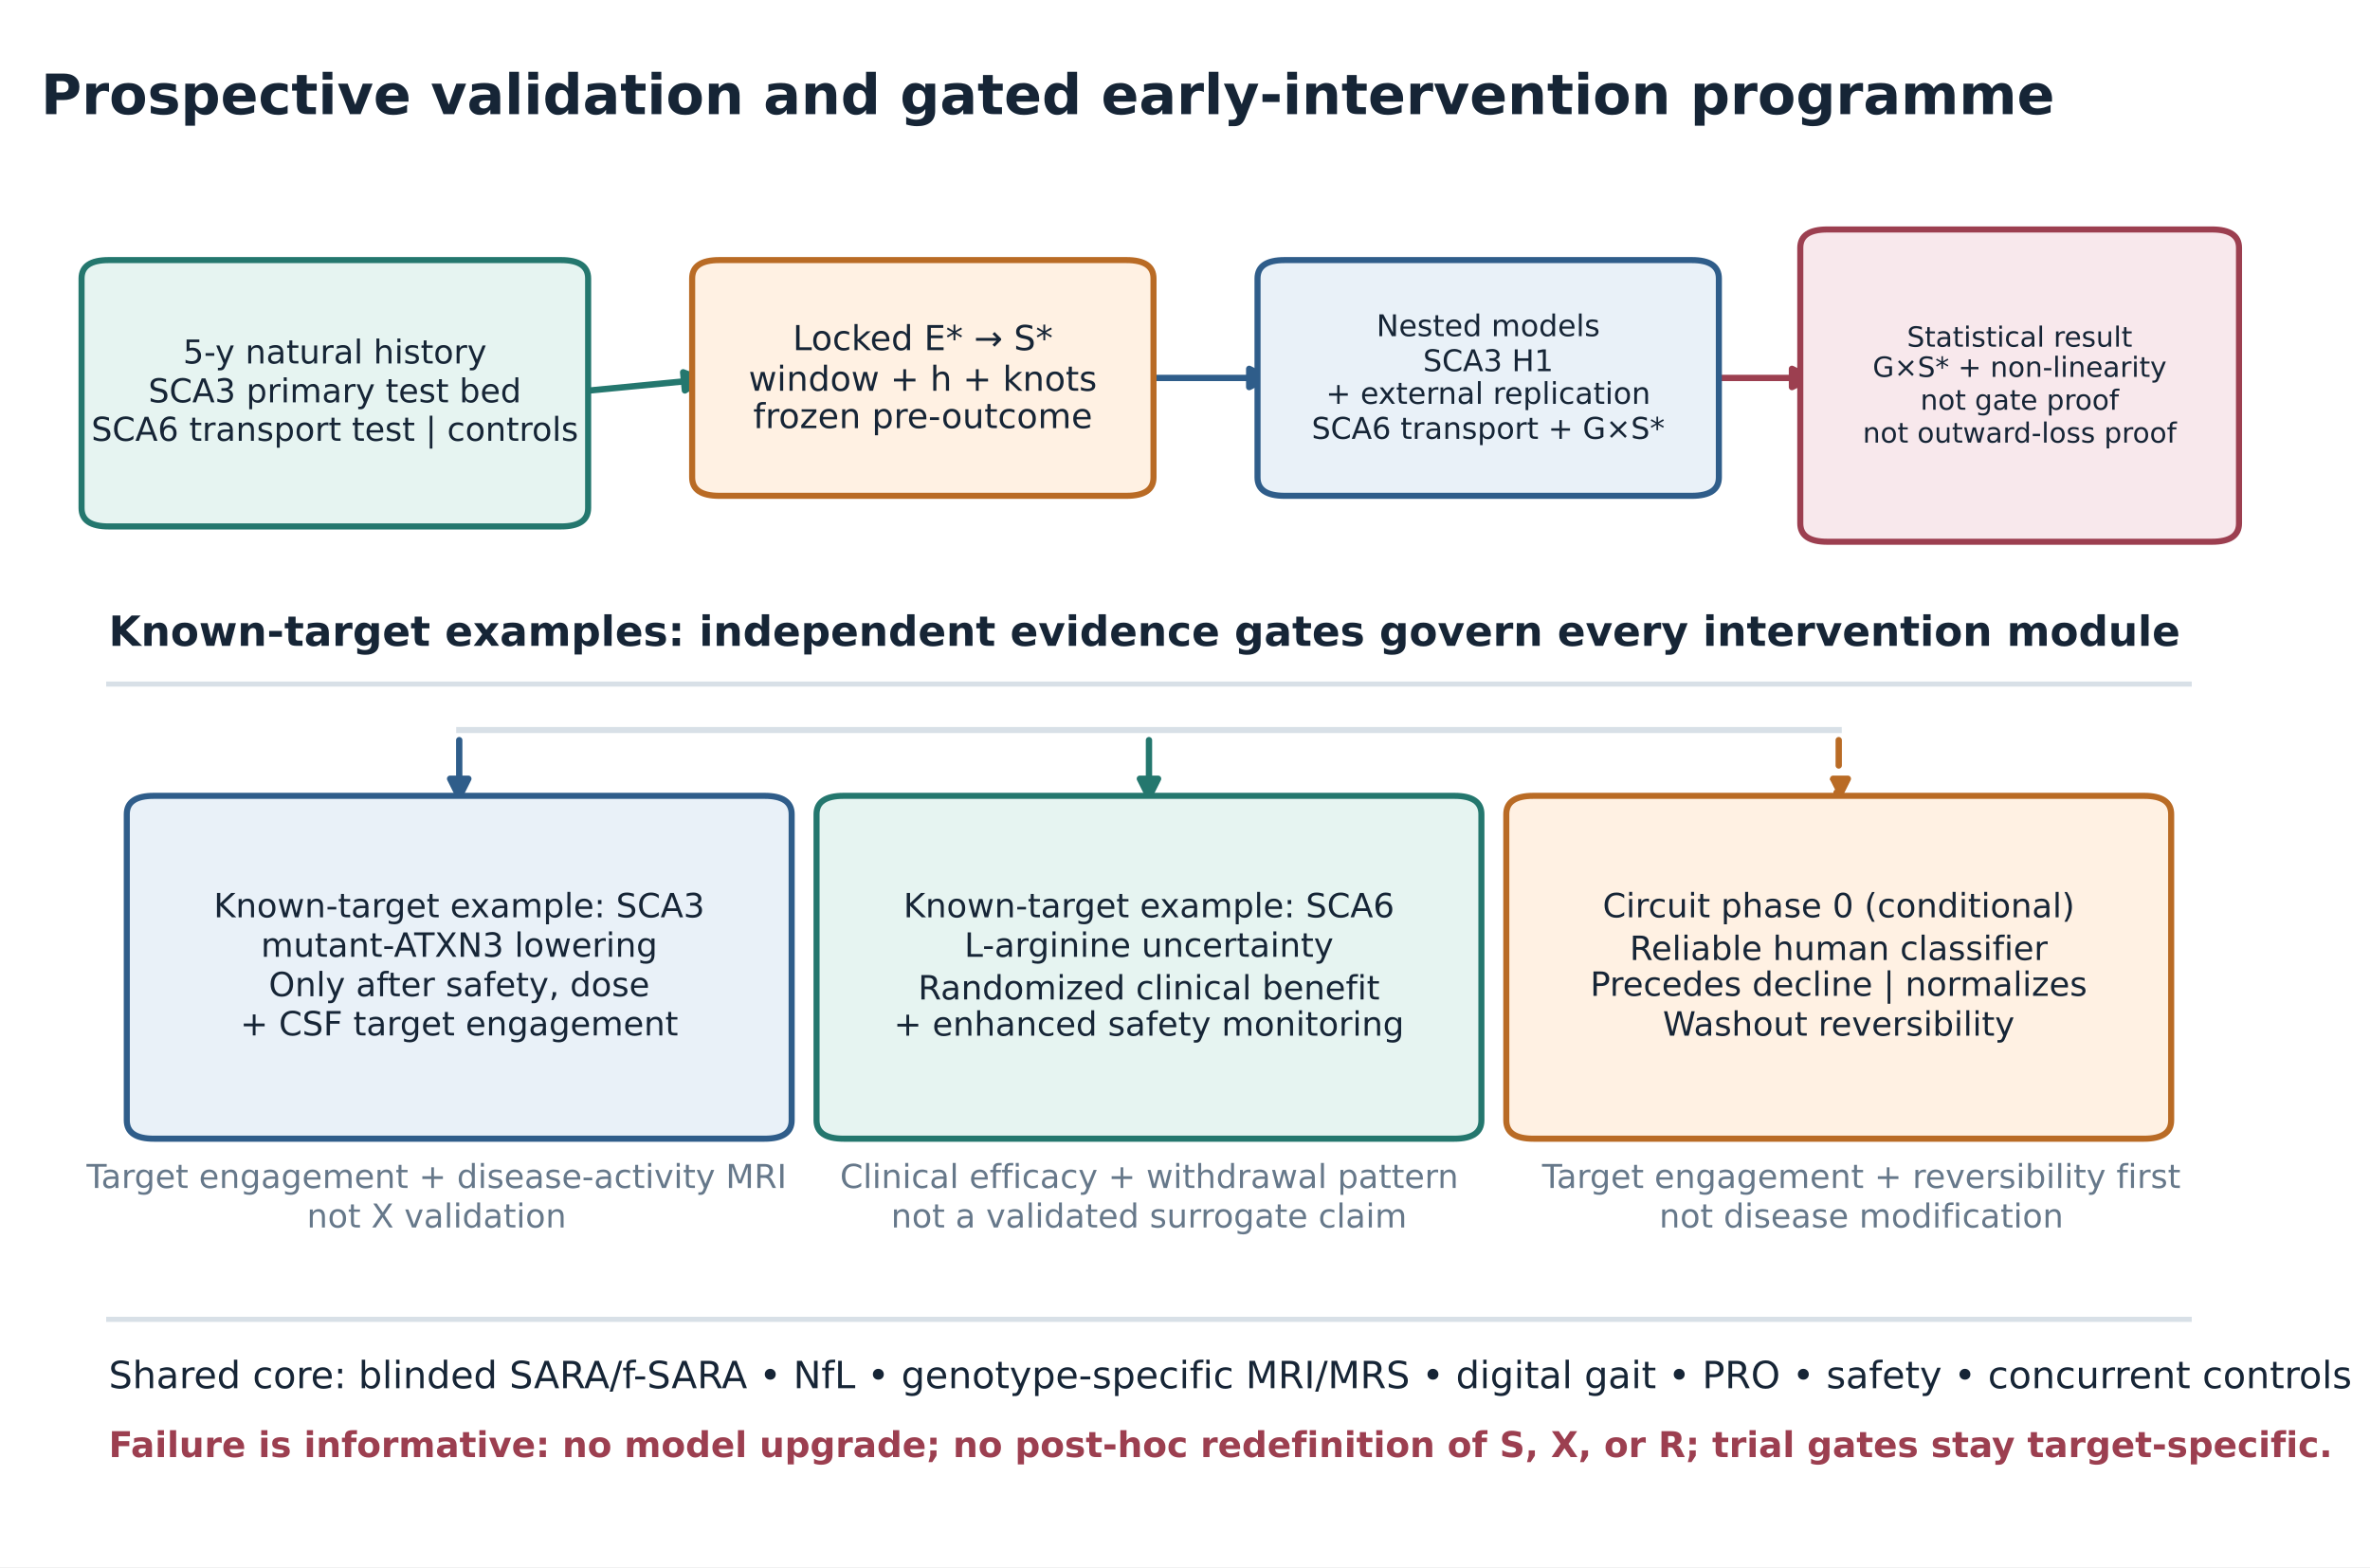
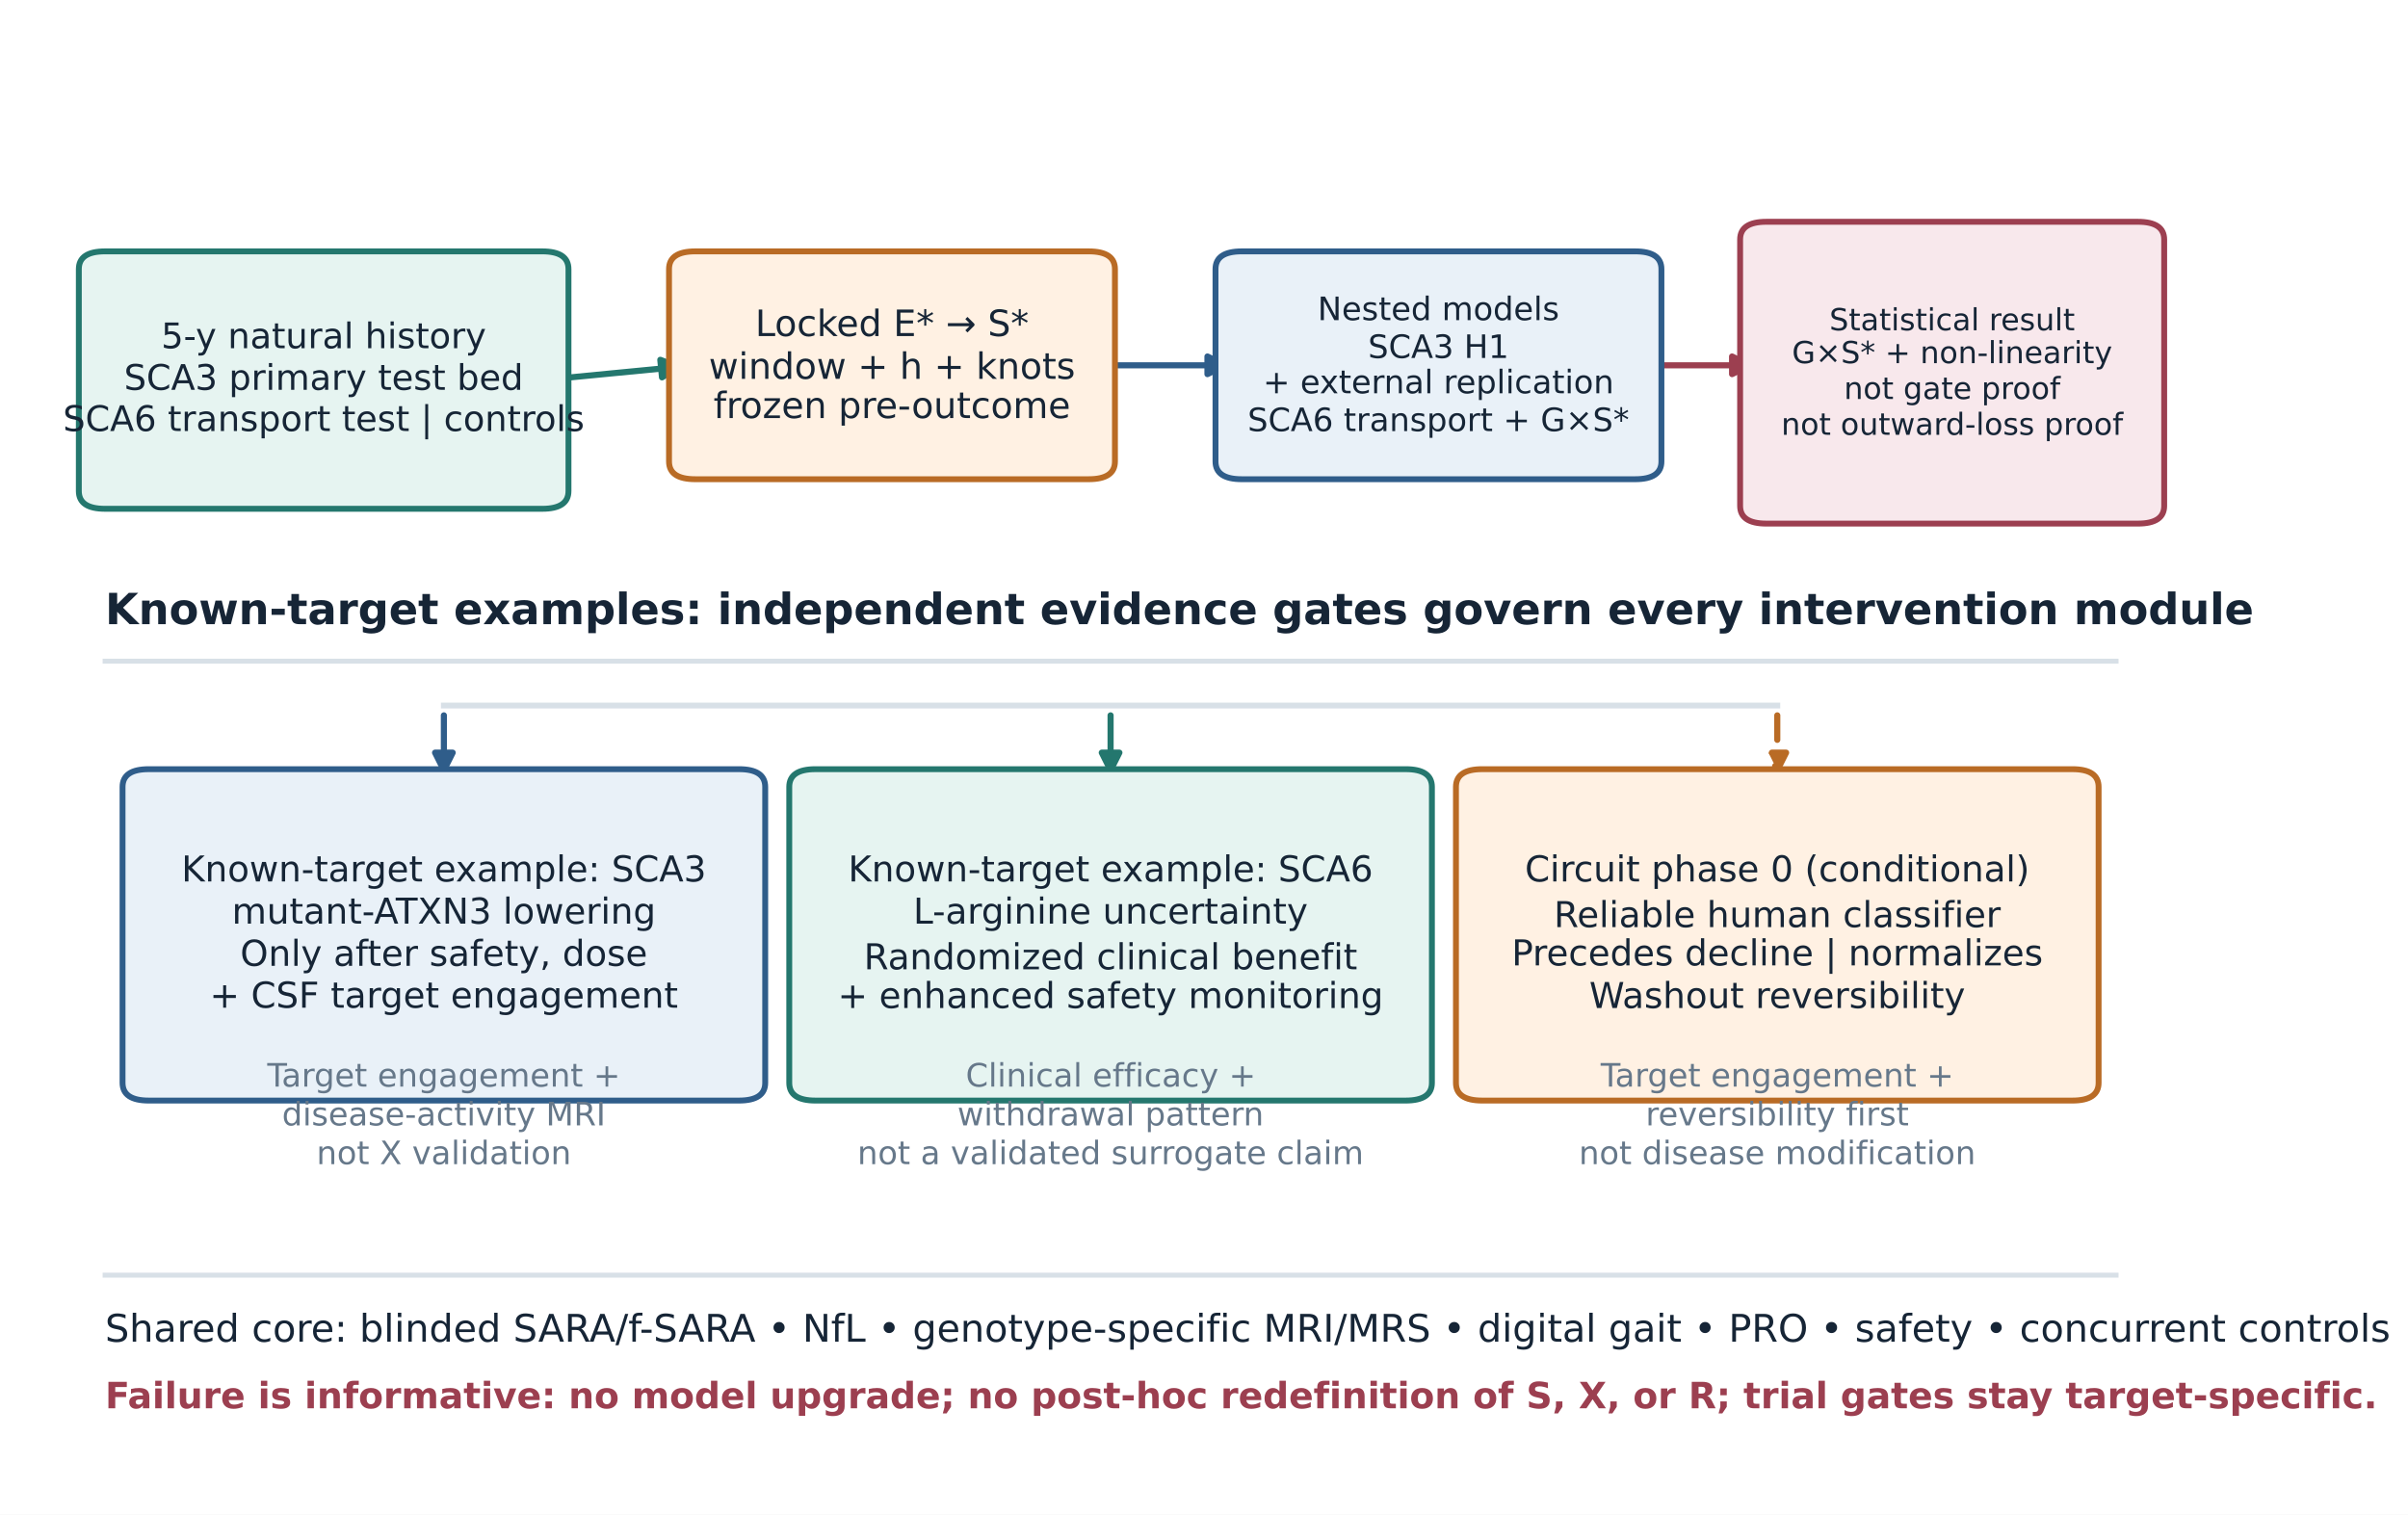
- <svg xmlns="http://www.w3.org/2000/svg" width="467.822pt" height="309.348pt" viewBox="0 0 467.822 309.348" version="1.1">
+ <svg xmlns="http://www.w3.org/2000/svg" width="491.756pt" height="309.348pt" viewBox="0 0 491.756 309.348" version="1.1">
  <defs>
    <style type="text/css">*{stroke-linejoin: round; stroke-linecap: butt}</style>
  </defs>
  <g id="figure_1">
    <g id="patch_1">
-       <path d="M 0 309.348 L 467.822 309.348 L 467.822 -0 L 0 -0 z " style="fill: #ffffff" />
+       <path d="M 0 309.348 L 491.756 309.348 L 491.756 -0 L 0 -0 z " style="fill: #ffffff" />
    </g>
    <g id="axes_1">
      <g id="patch_2">
        <path d="M 112.723 77.434 Q 126.359 76.116 138.603 74.932 " clip-path="url(#p6d719a2d50)" style="fill: none; stroke: #24776e; stroke-width: 1.25; stroke-linecap: round" />
        <path d="M 134.847 73.486 L 138.603 74.932 L 135.193 77.07 z " clip-path="url(#p6d719a2d50)" style="fill: #24776e; stroke: #24776e; stroke-width: 1.25; stroke-linecap: round" />
      </g>
      <g id="patch_3">
        <path d="M 224.339 74.605 Q 237.96 74.605 250.184 74.605 " clip-path="url(#p6d719a2d50)" style="fill: none; stroke: #2f5d8a; stroke-width: 1.25; stroke-linecap: round" />
        <path d="M 246.584 72.805 L 250.184 74.605 L 246.584 76.405 z " clip-path="url(#p6d719a2d50)" style="fill: #2f5d8a; stroke: #2f5d8a; stroke-width: 1.25; stroke-linecap: round" />
      </g>
      <g id="patch_4">
        <path d="M 335.934 74.605 Q 347.327 74.605 357.322 74.605 " clip-path="url(#p6d719a2d50)" style="fill: none; stroke: #9c3f50; stroke-width: 1.25; stroke-linecap: round" />
        <path d="M 353.722 72.805 L 357.322 74.605 L 353.722 76.405 z " clip-path="url(#p6d719a2d50)" style="fill: #9c3f50; stroke: #9c3f50; stroke-width: 1.25; stroke-linecap: round" />
      </g>
      <g id="patch_5">
        <path d="M 90.648 146.099 Q 90.648 152.407 90.648 157.317 " clip-path="url(#p6d719a2d50)" style="fill: none; stroke: #2f5d8a; stroke-width: 1.25; stroke-linecap: round" />
        <path d="M 92.448 153.717 L 90.648 157.317 L 88.848 153.717 z " clip-path="url(#p6d719a2d50)" style="fill: #2f5d8a; stroke: #2f5d8a; stroke-width: 1.25; stroke-linecap: round" />
      </g>
      <g id="patch_6">
        <path d="M 226.8 146.099 Q 226.8 152.407 226.8 157.317 " clip-path="url(#p6d719a2d50)" style="fill: none; stroke: #24776e; stroke-width: 1.25; stroke-linecap: round" />
        <path d="M 228.6 153.717 L 226.8 157.317 L 225 153.717 z " clip-path="url(#p6d719a2d50)" style="fill: #24776e; stroke: #24776e; stroke-width: 1.25; stroke-linecap: round" />
      </g>
      <g id="patch_7">
        <path d="M 362.952 146.099 Q 362.952 152.407 362.952 157.317 " clip-path="url(#p6d719a2d50)" style="fill: none; stroke-dasharray: 5,3.75; stroke-dashoffset: 0; stroke: #b96b25; stroke-width: 1.25; stroke-linecap: round" />
        <path d="M 364.752 153.717 L 362.952 157.317 L 361.152 153.717 z " clip-path="url(#p6d719a2d50)" style="fill: #b96b25; stroke-dasharray: 5,3.75; stroke-dashoffset: 0; stroke: #b96b25; stroke-width: 1.25; stroke-linecap: round" />
      </g>
      <g id="patch_8">
        <path d="M 21.456 103.913 L 110.736 103.913 Q 116.093 103.913 116.093 100.287 L 116.093 54.965 Q 116.093 51.339 110.736 51.339 L 21.456 51.339 Q 16.099 51.339 16.099 54.965 L 16.099 100.287 Q 16.099 103.913 21.456 103.913 z " clip-path="url(#p6d719a2d50)" style="fill: #e6f4f1; stroke: #24776e; stroke-width: 1.2; stroke-linejoin: miter" />
      </g>
      <g id="patch_9">
        <path d="M 141.984 97.87 L 222.336 97.87 Q 227.693 97.87 227.693 94.244 L 227.693 54.965 Q 227.693 51.339 222.336 51.339 L 141.984 51.339 Q 136.627 51.339 136.627 54.965 L 136.627 94.244 Q 136.627 97.87 141.984 97.87 z " clip-path="url(#p6d719a2d50)" style="fill: #fff1e3; stroke: #b96b25; stroke-width: 1.2; stroke-linejoin: miter" />
      </g>
      <g id="patch_10">
        <path d="M 253.584 97.87 L 333.936 97.87 Q 339.293 97.87 339.293 94.244 L 339.293 54.965 Q 339.293 51.339 333.936 51.339 L 253.584 51.339 Q 248.227 51.339 248.227 54.965 L 248.227 94.244 Q 248.227 97.87 253.584 97.87 z " clip-path="url(#p6d719a2d50)" style="fill: #e9f1f8; stroke: #2f5d8a; stroke-width: 1.2; stroke-linejoin: miter" />
      </g>
      <g id="patch_11">
        <path d="M 360.72 106.935 L 436.608 106.935 Q 441.965 106.935 441.965 103.309 L 441.965 48.922 Q 441.965 45.296 436.608 45.296 L 360.72 45.296 Q 355.363 45.296 355.363 48.922 L 355.363 103.309 Q 355.363 106.935 360.72 106.935 z " clip-path="url(#p6d719a2d50)" style="fill: #f8e8ec; stroke: #9c3f50; stroke-width: 1.2; stroke-linejoin: miter" />
      </g>
      <g id="line2d_1">
        <path d="M 21.456 135.034 L 432.144 135.034 " clip-path="url(#p6d719a2d50)" style="fill: none; stroke: #d8e0e7; stroke-linecap: square" />
      </g>
      <g id="patch_12">
        <path d="M 30.384 224.772 L 150.912 224.772 Q 156.269 224.772 156.269 221.147 L 156.269 160.717 Q 156.269 157.091 150.912 157.091 L 30.384 157.091 Q 25.027 157.091 25.027 160.717 L 25.027 221.147 Q 25.027 224.772 30.384 224.772 z " clip-path="url(#p6d719a2d50)" style="fill: #e9f1f8; stroke: #2f5d8a; stroke-width: 1.2; stroke-linejoin: miter" />
      </g>
      <g id="patch_13">
        <path d="M 166.536 224.772 L 287.064 224.772 Q 292.421 224.772 292.421 221.147 L 292.421 160.717 Q 292.421 157.091 287.064 157.091 L 166.536 157.091 Q 161.179 157.091 161.179 160.717 L 161.179 221.147 Q 161.179 224.772 166.536 224.772 z " clip-path="url(#p6d719a2d50)" style="fill: #e6f4f1; stroke: #24776e; stroke-width: 1.2; stroke-linejoin: miter" />
      </g>
      <g id="patch_14">
        <path d="M 302.688 224.772 L 423.216 224.772 Q 428.573 224.772 428.573 221.147 L 428.573 160.717 Q 428.573 157.091 423.216 157.091 L 302.688 157.091 Q 297.331 157.091 297.331 160.717 L 297.331 221.147 Q 297.331 224.772 302.688 224.772 z " clip-path="url(#p6d719a2d50)" style="fill: #fff1e3; stroke: #b96b25; stroke-width: 1.2; stroke-linejoin: miter" />
      </g>
      <g id="line2d_2">
        <path d="M 90.648 144.099 L 362.952 144.099 " clip-path="url(#p6d719a2d50)" style="fill: none; stroke: #d8e0e7; stroke-width: 1.2; stroke-linecap: square" />
      </g>
      <g id="line2d_3">
        <path d="M 21.456 260.426 L 432.144 260.426 " clip-path="url(#p6d719a2d50)" style="fill: none; stroke: #d8e0e7; stroke-linecap: square" />
      </g>
      <g id="text_1">
-         <text style="font-weight: 700; font-size: 11px; font-family: 'DejaVu Sans'; text-anchor: start; fill: #162536" x="8.064" y="22.533" transform="rotate(-0 8.064 22.53346)">Prospective validation and gated early-intervention programme</text>
+         <text style="font-size: 7.2px; font-family: 'DejaVu Sans'; fill: #162536" transform="translate(32.90231 71.11701)">5-y natural history</text>
+         <text style="font-size: 7.2px; font-family: 'DejaVu Sans'; fill: #162536" transform="translate(25.32319 79.61301)">SCA3 primary test bed</text>
+         <text style="font-size: 7.2px; font-family: 'DejaVu Sans'; fill: #162536" transform="translate(12.85369 88.02464)">SCA6 transport test | controls</text>
      </g>
      <g id="text_2">
-         <text style="font-size: 6.5px; font-family: 'DejaVu Sans'; fill: #162536" transform="translate(36.12948 71.74985)">5-y natural history</text>
-         <text style="font-size: 6.5px; font-family: 'DejaVu Sans'; fill: #162536" transform="translate(29.28721 79.41985)">SCA3 primary test bed</text>
-         <text style="font-size: 6.5px; font-family: 'DejaVu Sans'; fill: #162536" transform="translate(18.03002 87.01368)">SCA6 transport test | controls</text>
+         <text style="font-size: 7.4px; font-family: 'DejaVu Sans'; fill: #162536" transform="translate(154.2134 68.63159)">Locked E* → S*</text>
+         <text style="font-size: 7.4px; font-family: 'DejaVu Sans'; fill: #162536" transform="translate(144.7438 77.36359)">window + h + knots</text>
+         <text style="font-size: 7.4px; font-family: 'DejaVu Sans'; fill: #162536" transform="translate(145.7075 85.37872)">frozen pre-outcome</text>
      </g>
      <g id="text_3">
-         <text style="font-size: 6.8px; font-family: 'DejaVu Sans'; fill: #162536" transform="translate(156.4794 69.1159)">Locked E* → S*</text>
-         <text style="font-size: 6.8px; font-family: 'DejaVu Sans'; fill: #162536" transform="translate(147.7775 77.1399)">window + h + knots</text>
-         <text style="font-size: 6.8px; font-family: 'DejaVu Sans'; fill: #162536" transform="translate(148.6631 84.50516)">frozen pre-outcome</text>
+         <text style="font-size: 6.6px; font-family: 'DejaVu Sans'; fill: #162536" transform="translate(269.0786 65.38334)">Nested models</text>
+         <text style="font-size: 6.6px; font-family: 'DejaVu Sans'; fill: #162536" transform="translate(279.3735 73.11308)">SCA3 H1</text>
+         <text style="font-size: 6.6px; font-family: 'DejaVu Sans'; fill: #162536" transform="translate(257.9168 80.31997)">+ external replication</text>
+         <text style="font-size: 6.6px; font-family: 'DejaVu Sans'; fill: #162536" transform="translate(254.7772 88.0497)">SCA6 transport + G×S*</text>
      </g>
      <g id="text_4">
-         <text style="font-size: 5.9px; font-family: 'DejaVu Sans'; fill: #162536" transform="translate(271.6963 66.36137)">Nested models</text>
-         <text style="font-size: 5.9px; font-family: 'DejaVu Sans'; fill: #162536" transform="translate(280.8994 73.27129)">SCA3 H1</text>
-         <text style="font-size: 5.9px; font-family: 'DejaVu Sans'; fill: #162536" transform="translate(261.7184 79.71381)">+ external replication</text>
-         <text style="font-size: 5.9px; font-family: 'DejaVu Sans'; fill: #162536" transform="translate(258.9117 86.62372)">SCA6 transport + G×S*</text>
+         <text style="font-size: 6.2px; font-family: 'DejaVu Sans'; fill: #162536" transform="translate(373.5928 67.45296)">Statistical result</text>
+         <text style="font-size: 6.2px; font-family: 'DejaVu Sans'; fill: #162536" transform="translate(365.9537 74.16833)">G×S* + non-linearity</text>
+         <text style="font-size: 6.2px; font-family: 'DejaVu Sans'; fill: #162536" transform="translate(376.5673 81.48433)">not gate proof</text>
+         <text style="font-size: 6.2px; font-family: 'DejaVu Sans'; fill: #162536" transform="translate(363.7517 88.80033)">not outward-loss proof</text>
      </g>
      <g id="text_5">
-         <text style="font-size: 5.5px; font-family: 'DejaVu Sans'; fill: #162536" transform="translate(376.4234 68.43099)">Statistical result</text>
-         <text style="font-size: 5.5px; font-family: 'DejaVu Sans'; fill: #162536" transform="translate(369.6468 74.38818)">G×S* + non-linearity</text>
-         <text style="font-size: 5.5px; font-family: 'DejaVu Sans'; fill: #162536" transform="translate(379.0621 80.87818)">not gate proof</text>
-         <text style="font-size: 5.5px; font-family: 'DejaVu Sans'; fill: #162536" transform="translate(367.6934 87.36818)">not outward-loss proof</text>
+         <text style="font-weight: 700; font-size: 8.8px; font-family: 'DejaVu Sans'; text-anchor: start; fill: #162536" x="21.456" y="127.481" transform="rotate(-0 21.456 127.4807)">Known-target examples: independent evidence gates govern every intervention module</text>
      </g>
      <g id="text_6">
-         <text style="font-weight: 700; font-size: 8.2px; font-family: 'DejaVu Sans'; text-anchor: start; fill: #162536" x="21.456" y="127.481" transform="rotate(-0 21.456 127.4807)">Known-target examples: independent evidence gates govern every intervention module</text>
+         <text style="font-size: 7.3px; font-family: 'DejaVu Sans'; fill: #162536" transform="translate(37.04832 180.0251)">Known-target example: SCA3</text>
+         <text style="font-size: 7.3px; font-family: 'DejaVu Sans'; fill: #162536" transform="translate(47.35216 188.6391)">mutant-ATXN3 lowering</text>
+         <text style="font-size: 7.3px; font-family: 'DejaVu Sans'; fill: #162536" transform="translate(49.05397 197.2531)">Only after safety, dose</text>
+         <text style="font-size: 7.3px; font-family: 'DejaVu Sans'; fill: #162536" transform="translate(42.82444 205.8027)">+ CSF target engagement</text>
      </g>
      <g id="text_7">
-         <text style="font-size: 6.6px; font-family: 'DejaVu Sans'; fill: #162536" transform="translate(42.18802 181.0709)">Known-target example: SCA3</text>
-         <text style="font-size: 6.6px; font-family: 'DejaVu Sans'; fill: #162536" transform="translate(51.50381 188.8589)">mutant-ATXN3 lowering</text>
-         <text style="font-size: 6.6px; font-family: 'DejaVu Sans'; fill: #162536" transform="translate(53.04244 196.6469)">Only after safety, dose</text>
-         <text style="font-size: 6.6px; font-family: 'DejaVu Sans'; fill: #162536" transform="translate(47.41027 204.3767)">+ CSF target engagement</text>
+         <text style="font-size: 7.3px; font-family: 'DejaVu Sans'; fill: #162536" transform="translate(173.2003 180.0251)">Known-target example: SCA6</text>
+         <text style="font-size: 7.3px; font-family: 'DejaVu Sans'; fill: #162536" transform="translate(186.4966 188.6391)">L-arginine uncertainty</text>
+         <text style="font-size: 7.3px; font-family: 'DejaVu Sans'; fill: #162536" transform="translate(176.4038 197.9603)">Randomized clinical benefit</text>
+         <text style="font-size: 7.3px; font-family: 'DejaVu Sans'; fill: #162536" transform="translate(171.0839 205.8671)">+ enhanced safety monitoring</text>
      </g>
      <g id="text_8">
-         <text style="font-size: 6.6px; font-family: 'DejaVu Sans'; fill: #162536" transform="translate(178.34 181.0709)">Known-target example: SCA6</text>
-         <text style="font-size: 6.6px; font-family: 'DejaVu Sans'; fill: #162536" transform="translate(190.3613 188.8589)">L-arginine uncertainty</text>
-         <text style="font-size: 6.6px; font-family: 'DejaVu Sans'; fill: #162536" transform="translate(181.2363 197.2863)">Randomized clinical benefit</text>
-         <text style="font-size: 6.6px; font-family: 'DejaVu Sans'; fill: #162536" transform="translate(176.4265 204.4349)">+ enhanced safety monitoring</text>
+         <text style="font-size: 7.3px; font-family: 'DejaVu Sans'; fill: #162536" transform="translate(311.4123 180.0251)">Circuit phase 0 (conditional)</text>
+         <text style="font-size: 7.3px; font-family: 'DejaVu Sans'; fill: #162536" transform="translate(317.3202 189.3463)">Reliable human classifier</text>
+         <text style="font-size: 7.3px; font-family: 'DejaVu Sans'; fill: #162536" transform="translate(308.6987 197.1676)">Precedes decline | normalizes</text>
+         <text style="font-size: 7.3px; font-family: 'DejaVu Sans'; fill: #162536" transform="translate(324.5489 205.8671)">Washout reversibility</text>
      </g>
      <g id="text_9">
-         <text style="font-size: 6.6px; font-family: 'DejaVu Sans'; fill: #162536" transform="translate(316.3545 181.0709)">Circuit phase 0 (conditional)</text>
-         <text style="font-size: 6.6px; font-family: 'DejaVu Sans'; fill: #162536" transform="translate(321.6958 189.4983)">Reliable human classifier</text>
-         <text style="font-size: 6.6px; font-family: 'DejaVu Sans'; fill: #162536" transform="translate(313.9011 196.5696)">Precedes decline | normalizes</text>
-         <text style="font-size: 6.6px; font-family: 'DejaVu Sans'; fill: #162536" transform="translate(328.2314 204.4349)">Washout reversibility</text>
+         <text style="font-size: 6.6px; font-family: 'DejaVu Sans'; fill: #66788a" transform="translate(54.58055 221.9211)">Target engagement +</text>
+         <text style="font-size: 6.6px; font-family: 'DejaVu Sans'; fill: #66788a" transform="translate(57.59747 229.8429)">disease-activity MRI</text>
+         <text style="font-size: 6.6px; font-family: 'DejaVu Sans'; fill: #66788a" transform="translate(64.63833 237.7647)">not X validation</text>
      </g>
      <g id="text_10">
-         <text style="font-size: 6.5px; font-family: 'DejaVu Sans'; fill: #66788a" transform="translate(17.08037 234.4951)">Target engagement + disease-activity MRI</text>
-         <text style="font-size: 6.5px; font-family: 'DejaVu Sans'; fill: #66788a" transform="translate(60.56841 242.2969)">not X validation</text>
+         <text style="font-size: 6.6px; font-family: 'DejaVu Sans'; fill: #66788a" transform="translate(197.2119 221.9211)">Clinical efficacy +</text>
+         <text style="font-size: 6.6px; font-family: 'DejaVu Sans'; fill: #66788a" transform="translate(195.5134 229.8429)">withdrawal pattern</text>
+         <text style="font-size: 6.6px; font-family: 'DejaVu Sans'; fill: #66788a" transform="translate(175.0942 237.7647)">not a validated surrogate claim</text>
      </g>
      <g id="text_11">
-         <text style="font-size: 6.5px; font-family: 'DejaVu Sans'; fill: #66788a" transform="translate(165.8148 234.4951)">Clinical efficacy + withdrawal pattern</text>
-         <text style="font-size: 6.5px; font-family: 'DejaVu Sans'; fill: #66788a" transform="translate(175.8776 242.2969)">not a validated surrogate claim</text>
+         <text style="font-size: 6.6px; font-family: 'DejaVu Sans'; fill: #66788a" transform="translate(326.8845 221.9211)">Target engagement +</text>
+         <text style="font-size: 6.6px; font-family: 'DejaVu Sans'; fill: #66788a" transform="translate(336.0725 229.8429)">reversibility first</text>
+         <text style="font-size: 6.6px; font-family: 'DejaVu Sans'; fill: #66788a" transform="translate(322.4352 237.7647)">not disease modification</text>
      </g>
      <g id="text_12">
-         <text style="font-size: 6.5px; font-family: 'DejaVu Sans'; fill: #66788a" transform="translate(304.3899 234.4951)">Target engagement + reversibility first</text>
-         <text style="font-size: 6.5px; font-family: 'DejaVu Sans'; fill: #66788a" transform="translate(327.5131 242.2969)">not disease modification</text>
+         <text style="font-size: 7.8px; font-family: 'DejaVu Sans'; text-anchor: start; fill: #162536" x="21.456" y="274.022" transform="rotate(-0 21.456 274.0225)">Shared core: blinded SARA/f-SARA • NfL • genotype-specific MRI/MRS • digital gait • PRO • safety • concurrent controls</text>
      </g>
      <g id="text_13">
-         <text style="font-size: 7.4px; font-family: 'DejaVu Sans'; text-anchor: start; fill: #162536" x="21.456" y="274.022" transform="rotate(-0 21.456 274.0225)">Shared core: blinded SARA/f-SARA • NfL • genotype-specific MRI/MRS • digital gait • PRO • safety • concurrent controls</text>
-       </g>
-       <g id="text_14">
-         <text style="font-weight: 700; font-size: 7px; font-family: 'DejaVu Sans'; text-anchor: start; fill: #9c3f50" x="21.456" y="287.619" transform="rotate(-0 21.456 287.6191)">Failure is informative: no model upgrade; no post-hoc redefinition of S, X, or R; trial gates stay target-specific.</text>
+         <text style="font-weight: 700; font-size: 7.4px; font-family: 'DejaVu Sans'; text-anchor: start; fill: #9c3f50" x="21.456" y="287.619" transform="rotate(-0 21.456 287.6191)">Failure is informative: no model upgrade; no post-hoc redefinition of S, X, or R; trial gates stay target-specific.</text>
      </g>
    </g>
  </g>
  <defs>
    <clipPath id="p6d719a2d50">
      <rect x="3.6" y="3.6" width="446.4" height="302.148" />
    </clipPath>
  </defs>
</svg>
